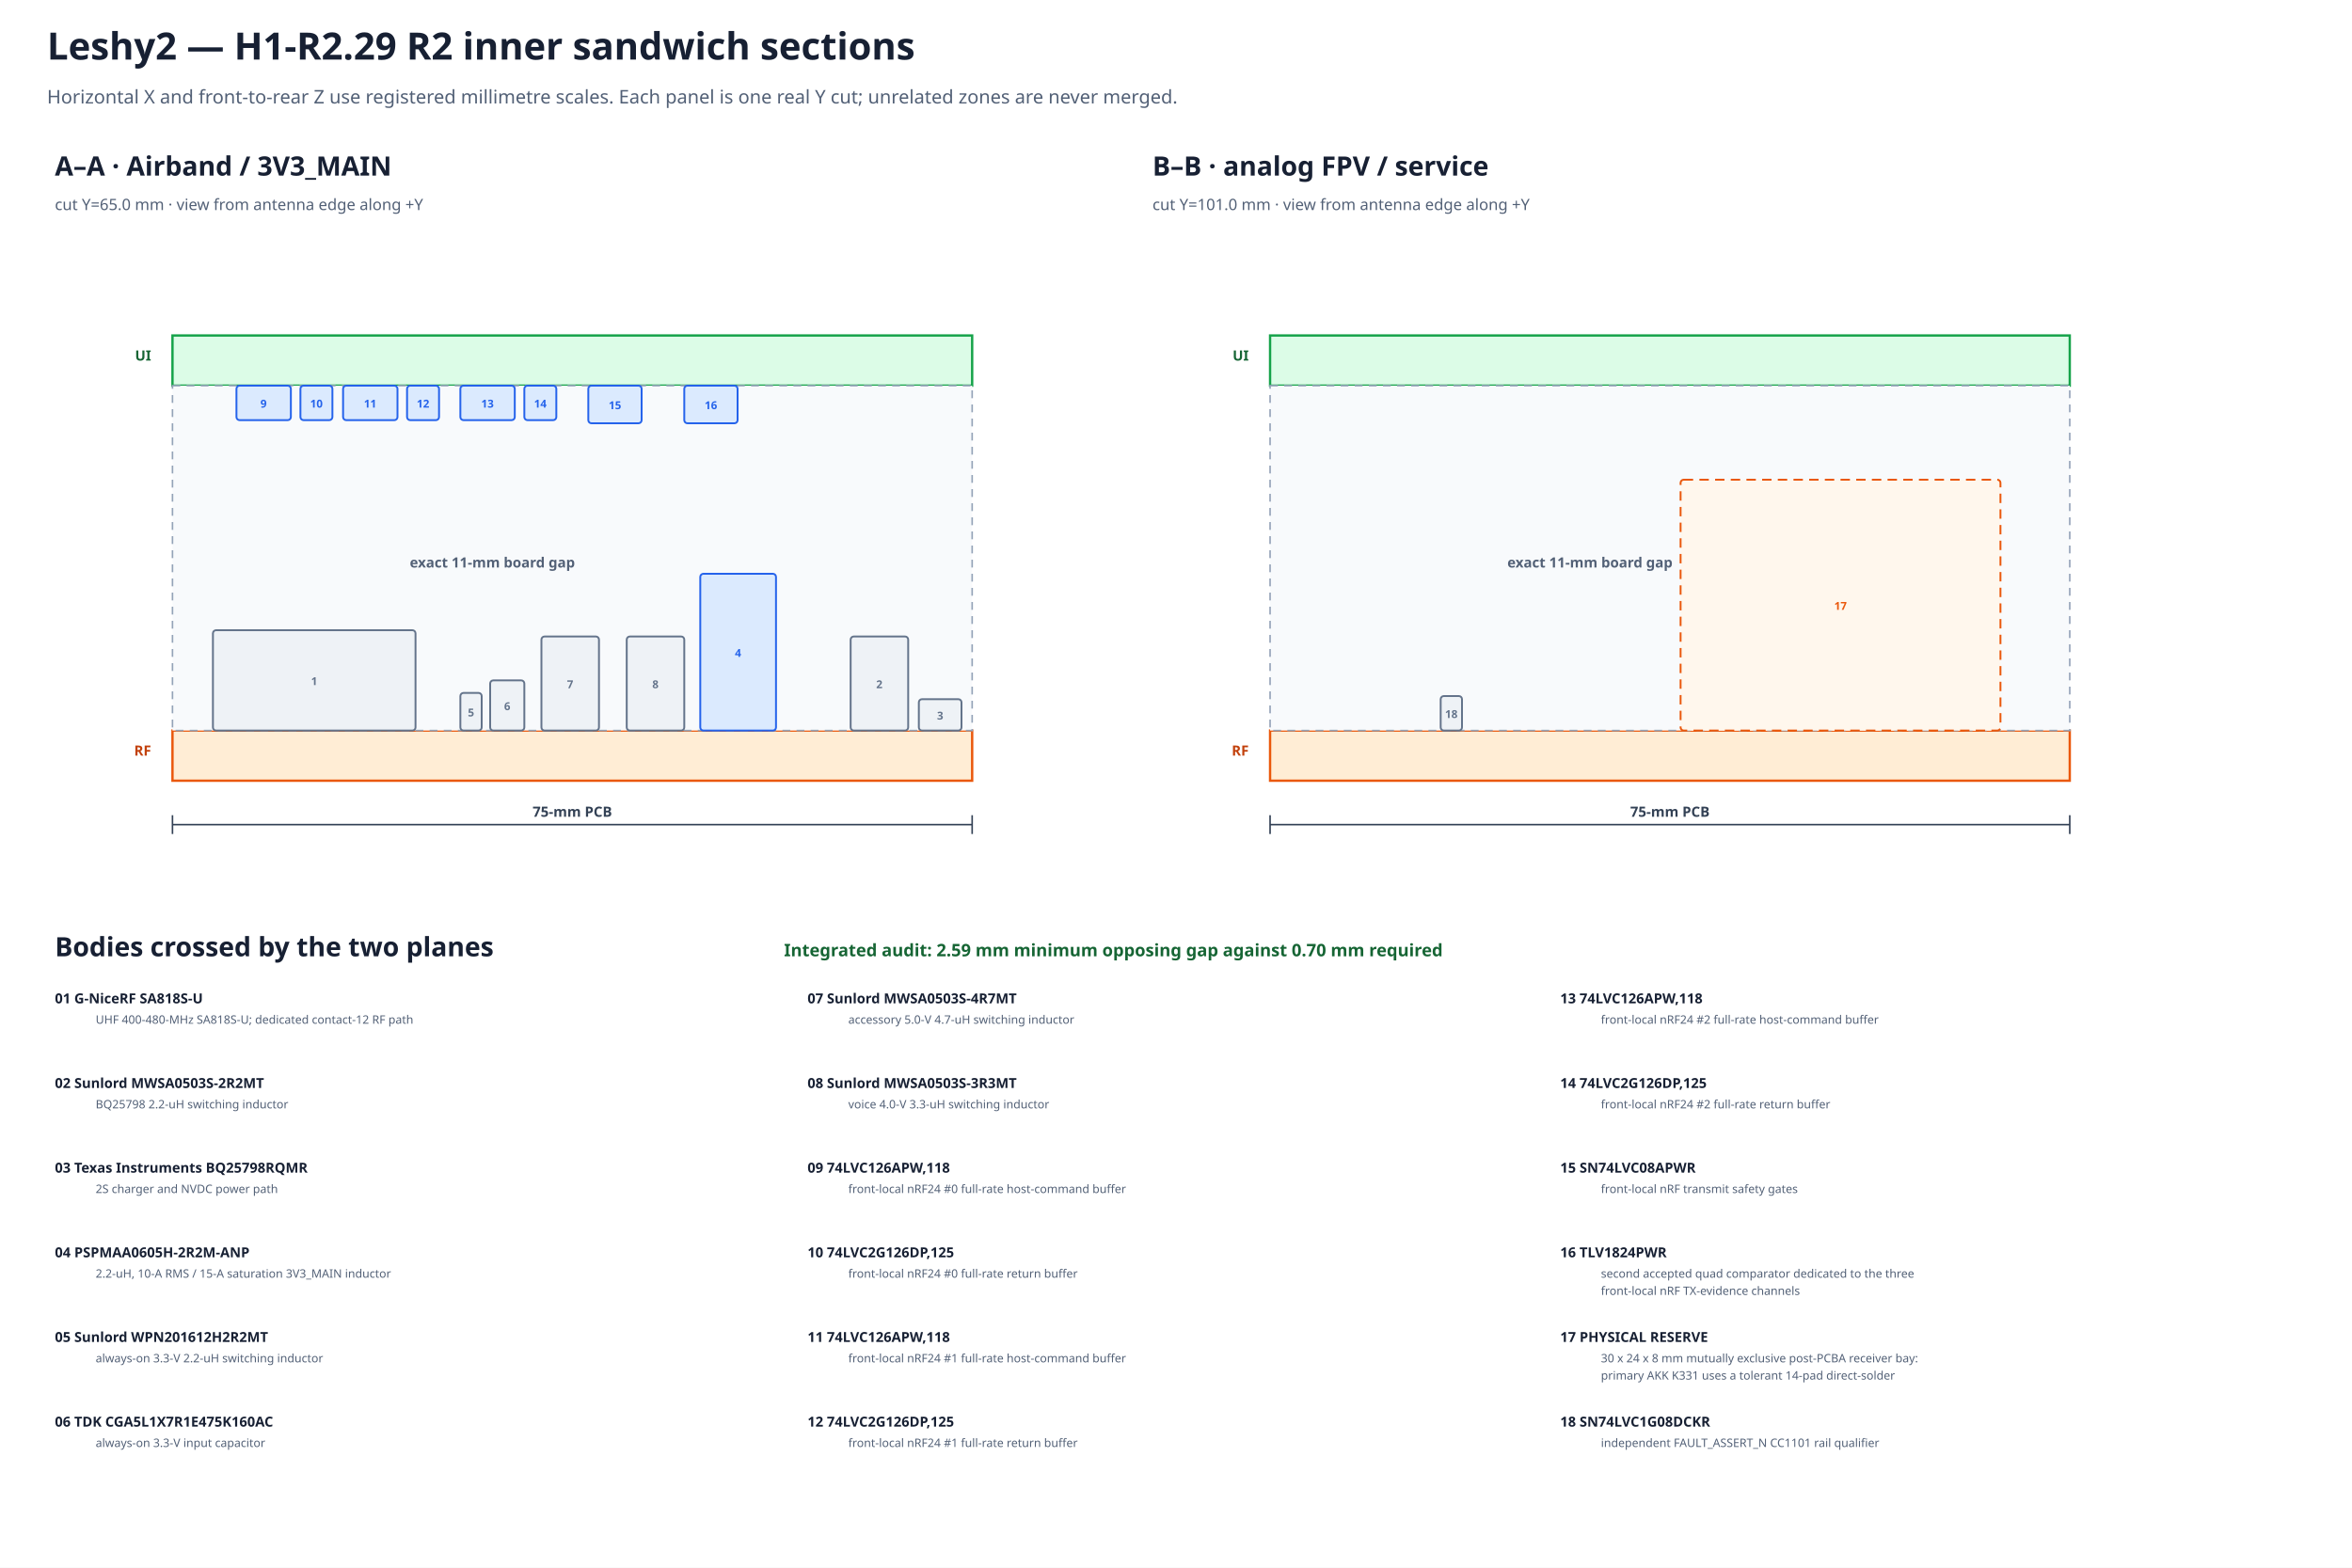
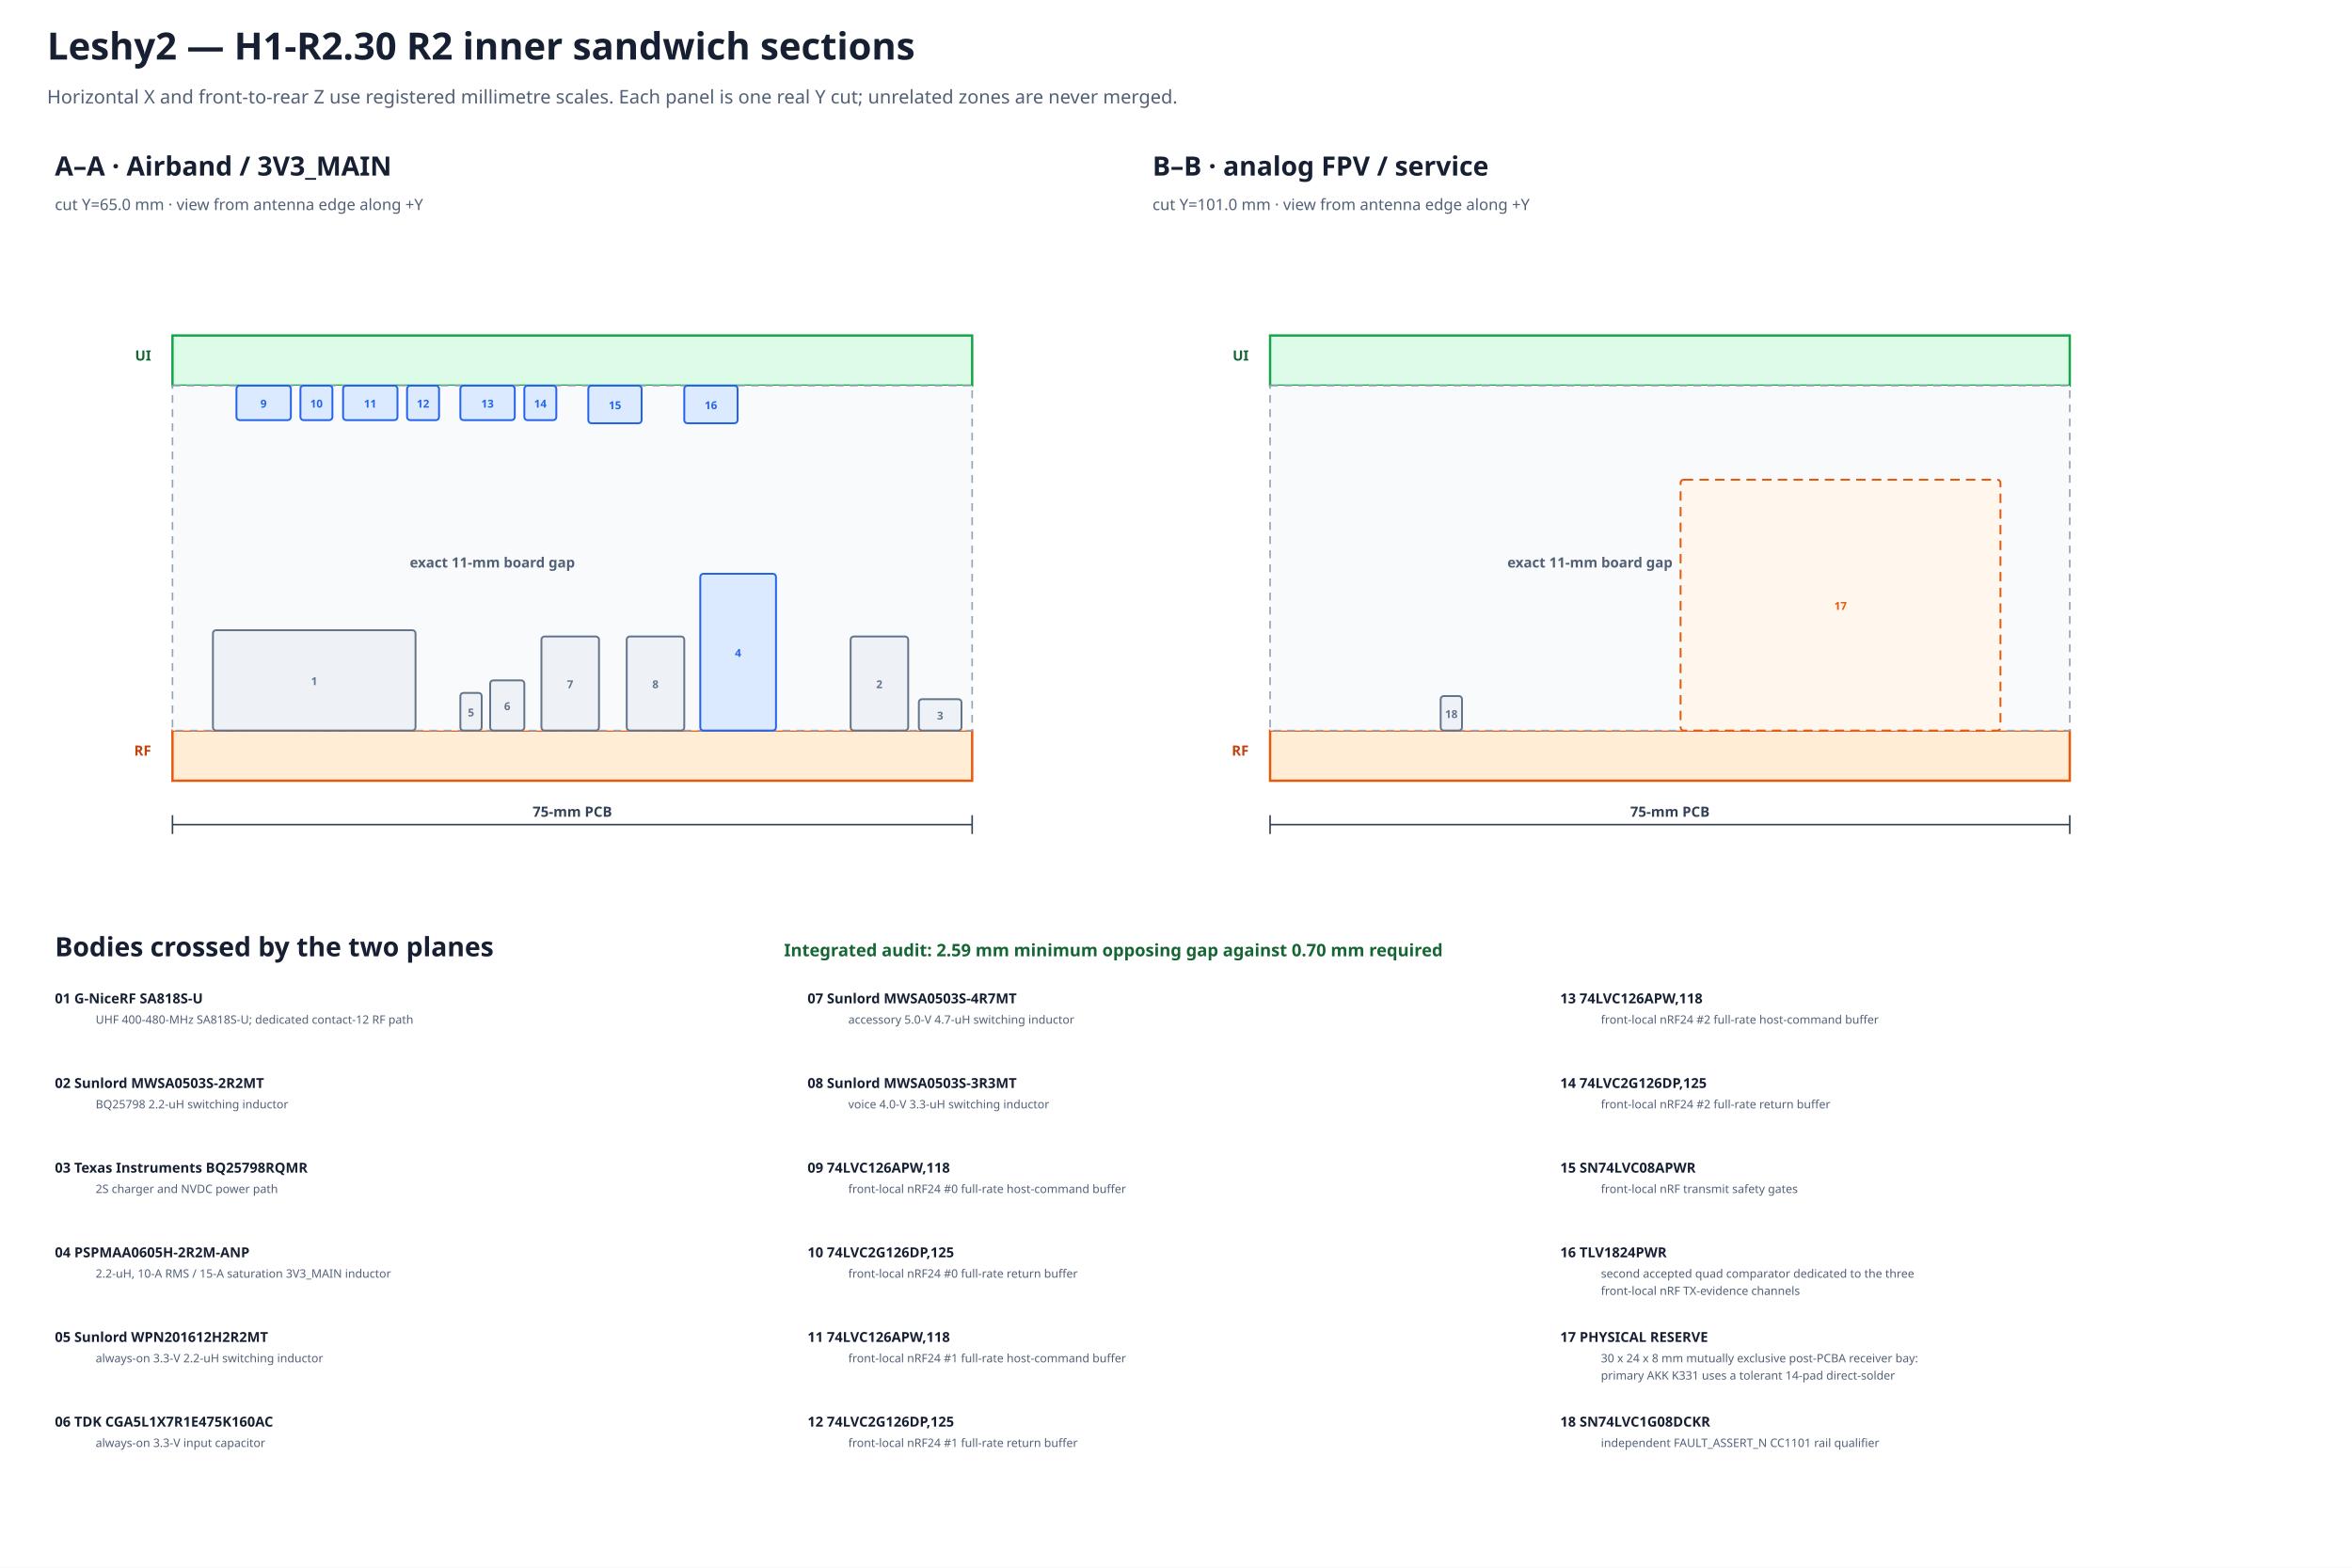
- <svg xmlns="http://www.w3.org/2000/svg" width="1500" height="1000" viewBox="0 0 1500 1000" data-marker="H1-R2.29" data-view="true-x-z-sections">
+ <svg xmlns="http://www.w3.org/2000/svg" width="1500" height="1000" viewBox="0 0 1500 1000" data-marker="H1-R2.30" data-view="true-x-z-sections">
  <rect width="100%" height="100%" fill="#ffffff" />
-   <text x="30.0" y="38.0" font-family="sans-serif" font-size="24" font-weight="bold" text-anchor="start" fill="#172033">Leshy2 — H1-R2.29 R2 inner sandwich sections</text>
+   <text x="30.0" y="38.0" font-family="sans-serif" font-size="24" font-weight="bold" text-anchor="start" fill="#172033">Leshy2 — H1-R2.30 R2 inner sandwich sections</text>
  <text x="30.0" y="66.0" font-family="sans-serif" font-size="12" font-weight="normal" text-anchor="start" fill="#526076">Horizontal X and front-to-rear Z use registered millimetre scales. Each panel is one real Y cut; unrelated zones are never merged.</text>
  <text x="35.0" y="112.0" font-family="sans-serif" font-size="17" font-weight="bold" text-anchor="start" fill="#172033">A–A · Airband / 3V3_MAIN</text>
  <text x="35.0" y="134.0" font-family="sans-serif" font-size="10" font-weight="normal" text-anchor="start" fill="#526076">cut Y=65.0 mm · view from antenna edge along +Y</text>
  <rect x="110.0" y="214.0" width="510.0" height="32.0" fill="#dcfce7" stroke="#16a34a" stroke-width="1.5" data-board="ui" />
  <rect x="110.0" y="466.0" width="510.0" height="32.0" fill="#ffedd5" stroke="#ea580c" stroke-width="1.5" data-board="rf" />
  <rect x="110.0" y="246.0" width="510.0" height="220.0" fill="#f8fafc" stroke="#94a3b8" stroke-dasharray="5 4" />
  <text x="96.4" y="230.0" font-family="sans-serif" font-size="9" font-weight="bold" text-anchor="end" fill="#166534">UI</text>
  <text x="96.4" y="482.0" font-family="sans-serif" font-size="9" font-weight="bold" text-anchor="end" fill="#c2410c">RF</text>
  <text x="314.0" y="362.0" font-family="sans-serif" font-size="9" font-weight="bold" text-anchor="middle" fill="#526076">exact 11-mm board gap</text>
  <rect x="135.8" y="402.0" width="129.2" height="64.0" rx="2" fill="#eef2f6" stroke="#64748b" stroke-width="1.2" data-instance="voice" />
  <text x="200.4" y="437.0" font-family="sans-serif" font-size="7.0" font-weight="bold" text-anchor="middle" fill="#64748b">1</text>
  <rect x="542.5" y="406.0" width="36.7" height="60.0" rx="2" fill="#eef2f6" stroke="#64748b" stroke-width="1.2" data-instance="charger_inductor" />
  <text x="560.8" y="439.0" font-family="sans-serif" font-size="7.0" font-weight="bold" text-anchor="middle" fill="#64748b">2</text>
  <rect x="586.0" y="446.0" width="27.2" height="20.0" rx="2" fill="#eef2f6" stroke="#64748b" stroke-width="1.2" data-instance="nvdc_charger" />
  <text x="599.6" y="459.0" font-family="sans-serif" font-size="7.0" font-weight="bold" text-anchor="middle" fill="#64748b">3</text>
  <rect x="446.6" y="366.0" width="48.3" height="100.0" rx="2" fill="#dbeafe" stroke="#2563eb" stroke-width="1.2" data-instance="main_inductor_r2" />
  <text x="470.7" y="419.0" font-family="sans-serif" font-size="7.0" font-weight="bold" text-anchor="middle" fill="#2563eb">4</text>
  <rect x="293.6" y="442.0" width="13.6" height="24.0" rx="2" fill="#eef2f6" stroke="#64748b" stroke-width="1.2" data-instance="aon_inductor" />
  <text x="300.4" y="457.0" font-family="sans-serif" font-size="7.0" font-weight="bold" text-anchor="middle" fill="#64748b">5</text>
  <rect x="312.6" y="434.0" width="21.8" height="32.0" rx="2" fill="#eef2f6" stroke="#64748b" stroke-width="1.2" data-instance="aon_input_cap" />
  <text x="323.5" y="453.0" font-family="sans-serif" font-size="7.0" font-weight="bold" text-anchor="middle" fill="#64748b">6</text>
  <rect x="345.3" y="406.0" width="36.7" height="60.0" rx="2" fill="#eef2f6" stroke="#64748b" stroke-width="1.2" data-instance="ext_inductor" />
  <text x="363.6" y="439.0" font-family="sans-serif" font-size="7.0" font-weight="bold" text-anchor="middle" fill="#64748b">7</text>
  <rect x="399.7" y="406.0" width="36.7" height="60.0" rx="2" fill="#eef2f6" stroke="#64748b" stroke-width="1.2" data-instance="voice_inductor" />
  <text x="418.0" y="439.0" font-family="sans-serif" font-size="7.0" font-weight="bold" text-anchor="middle" fill="#64748b">8</text>
  <rect x="150.8" y="246.0" width="34.7" height="22.0" rx="2" fill="#dbeafe" stroke="#2563eb" stroke-width="1.2" data-instance="nrf0_host_buffer_r2" />
  <text x="168.1" y="260.0" font-family="sans-serif" font-size="7.0" font-weight="bold" text-anchor="middle" fill="#2563eb">9</text>
  <rect x="191.6" y="246.0" width="20.4" height="22.0" rx="2" fill="#dbeafe" stroke="#2563eb" stroke-width="1.2" data-instance="nrf0_return_buffer_r2" />
  <text x="201.8" y="260.0" font-family="sans-serif" font-size="7.0" font-weight="bold" text-anchor="middle" fill="#2563eb">10</text>
  <rect x="218.8" y="246.0" width="34.7" height="22.0" rx="2" fill="#dbeafe" stroke="#2563eb" stroke-width="1.2" data-instance="nrf1_host_buffer_r2" />
  <text x="236.1" y="260.0" font-family="sans-serif" font-size="7.0" font-weight="bold" text-anchor="middle" fill="#2563eb">11</text>
  <rect x="259.6" y="246.0" width="20.4" height="22.0" rx="2" fill="#dbeafe" stroke="#2563eb" stroke-width="1.2" data-instance="nrf1_return_buffer_r2" />
  <text x="269.8" y="260.0" font-family="sans-serif" font-size="7.0" font-weight="bold" text-anchor="middle" fill="#2563eb">12</text>
  <rect x="293.6" y="246.0" width="34.7" height="22.0" rx="2" fill="#dbeafe" stroke="#2563eb" stroke-width="1.2" data-instance="nrf2_host_buffer_r2" />
  <text x="310.9" y="260.0" font-family="sans-serif" font-size="7.0" font-weight="bold" text-anchor="middle" fill="#2563eb">13</text>
  <rect x="334.4" y="246.0" width="20.4" height="22.0" rx="2" fill="#dbeafe" stroke="#2563eb" stroke-width="1.2" data-instance="nrf2_return_buffer_r2" />
  <text x="344.6" y="260.0" font-family="sans-serif" font-size="7.0" font-weight="bold" text-anchor="middle" fill="#2563eb">14</text>
  <rect x="375.2" y="246.0" width="34.0" height="24.0" rx="2" fill="#dbeafe" stroke="#2563eb" stroke-width="1.2" data-instance="safe_gate_a_r2" />
  <text x="392.2" y="261.0" font-family="sans-serif" font-size="7.0" font-weight="bold" text-anchor="middle" fill="#2563eb">15</text>
  <rect x="436.4" y="246.0" width="34.0" height="24.0" rx="2" fill="#dbeafe" stroke="#2563eb" stroke-width="1.2" data-instance="nrf_evidence_cmp_r2" />
  <text x="453.4" y="261.0" font-family="sans-serif" font-size="7.0" font-weight="bold" text-anchor="middle" fill="#2563eb">16</text>
  <line x1="110.0" y1="526.0" x2="620.0" y2="526.0" stroke="#334155" />
  <line x1="110.0" y1="520.0" x2="110.0" y2="532.0" stroke="#334155" />
  <line x1="620.0" y1="520.0" x2="620.0" y2="532.0" stroke="#334155" />
  <text x="365.0" y="521.0" font-family="sans-serif" font-size="9" font-weight="bold" text-anchor="middle" fill="#334155">75-mm PCB</text>
  <text x="735.0" y="112.0" font-family="sans-serif" font-size="17" font-weight="bold" text-anchor="start" fill="#172033">B–B · analog FPV / service</text>
  <text x="735.0" y="134.0" font-family="sans-serif" font-size="10" font-weight="normal" text-anchor="start" fill="#526076">cut Y=101.0 mm · view from antenna edge along +Y</text>
  <rect x="810.0" y="214.0" width="510.0" height="32.0" fill="#dcfce7" stroke="#16a34a" stroke-width="1.5" data-board="ui" />
  <rect x="810.0" y="466.0" width="510.0" height="32.0" fill="#ffedd5" stroke="#ea580c" stroke-width="1.5" data-board="rf" />
  <rect x="810.0" y="246.0" width="510.0" height="220.0" fill="#f8fafc" stroke="#94a3b8" stroke-dasharray="5 4" />
  <text x="796.4" y="230.0" font-family="sans-serif" font-size="9" font-weight="bold" text-anchor="end" fill="#166534">UI</text>
  <text x="796.4" y="482.0" font-family="sans-serif" font-size="9" font-weight="bold" text-anchor="end" fill="#c2410c">RF</text>
  <text x="1014.0" y="362.0" font-family="sans-serif" font-size="9" font-weight="bold" text-anchor="middle" fill="#526076">exact 11-mm board gap</text>
  <rect x="1071.8" y="306.0" width="204.0" height="160.0" rx="2" fill="#fff7ed" stroke="#ea580c" stroke-width="1.2" stroke-dasharray="6 4" data-instance="fpv_receiver_bay" />
  <text x="1173.8" y="389.0" font-family="sans-serif" font-size="7.0" font-weight="bold" text-anchor="middle" fill="#ea580c">17</text>
  <rect x="918.8" y="444.0" width="13.6" height="22.0" rx="2" fill="#eef2f6" stroke="#64748b" stroke-width="1.2" data-instance="cc_backup_gate" />
  <text x="925.6" y="458.0" font-family="sans-serif" font-size="7.0" font-weight="bold" text-anchor="middle" fill="#64748b">18</text>
  <line x1="810.0" y1="526.0" x2="1320.0" y2="526.0" stroke="#334155" />
  <line x1="810.0" y1="520.0" x2="810.0" y2="532.0" stroke="#334155" />
  <line x1="1320.0" y1="520.0" x2="1320.0" y2="532.0" stroke="#334155" />
  <text x="1065.0" y="521.0" font-family="sans-serif" font-size="9" font-weight="bold" text-anchor="middle" fill="#334155">75-mm PCB</text>
  <text x="35.0" y="610.0" font-family="sans-serif" font-size="17" font-weight="bold" text-anchor="start" fill="#172033">Bodies crossed by the two planes</text>
  <text x="500.0" y="610.0" font-family="sans-serif" font-size="11" font-weight="bold" text-anchor="start" fill="#166534">Integrated audit: 2.59 mm minimum opposing gap against 0.70 mm required</text>
  <text x="35.0" y="640.0" font-family="sans-serif" font-size="8.8" font-weight="bold" text-anchor="start" fill="#172033">01  G-NiceRF SA818S-U</text>
  <text x="61.0" y="653.0" font-family="sans-serif" font-size="7.4" font-weight="normal" text-anchor="start" fill="#526076">UHF 400-480-MHz SA818S-U; dedicated contact-12 RF path</text>
  <text x="35.0" y="694.0" font-family="sans-serif" font-size="8.8" font-weight="bold" text-anchor="start" fill="#172033">02  Sunlord MWSA0503S-2R2MT</text>
  <text x="61.0" y="707.0" font-family="sans-serif" font-size="7.4" font-weight="normal" text-anchor="start" fill="#526076">BQ25798 2.2-uH switching inductor</text>
  <text x="35.0" y="748.0" font-family="sans-serif" font-size="8.8" font-weight="bold" text-anchor="start" fill="#172033">03  Texas Instruments BQ25798RQMR</text>
  <text x="61.0" y="761.0" font-family="sans-serif" font-size="7.4" font-weight="normal" text-anchor="start" fill="#526076">2S charger and NVDC power path</text>
  <text x="35.0" y="802.0" font-family="sans-serif" font-size="8.8" font-weight="bold" text-anchor="start" fill="#172033">04  PSPMAA0605H-2R2M-ANP</text>
  <text x="61.0" y="815.0" font-family="sans-serif" font-size="7.4" font-weight="normal" text-anchor="start" fill="#526076">2.2-uH, 10-A RMS / 15-A saturation 3V3_MAIN inductor</text>
  <text x="35.0" y="856.0" font-family="sans-serif" font-size="8.8" font-weight="bold" text-anchor="start" fill="#172033">05  Sunlord WPN201612H2R2MT</text>
  <text x="61.0" y="869.0" font-family="sans-serif" font-size="7.4" font-weight="normal" text-anchor="start" fill="#526076">always-on 3.3-V 2.2-uH switching inductor</text>
  <text x="35.0" y="910.0" font-family="sans-serif" font-size="8.8" font-weight="bold" text-anchor="start" fill="#172033">06  TDK CGA5L1X7R1E475K160AC</text>
  <text x="61.0" y="923.0" font-family="sans-serif" font-size="7.4" font-weight="normal" text-anchor="start" fill="#526076">always-on 3.3-V input capacitor</text>
  <text x="515.0" y="640.0" font-family="sans-serif" font-size="8.8" font-weight="bold" text-anchor="start" fill="#172033">07  Sunlord MWSA0503S-4R7MT</text>
  <text x="541.0" y="653.0" font-family="sans-serif" font-size="7.4" font-weight="normal" text-anchor="start" fill="#526076">accessory 5.0-V 4.7-uH switching inductor</text>
  <text x="515.0" y="694.0" font-family="sans-serif" font-size="8.8" font-weight="bold" text-anchor="start" fill="#172033">08  Sunlord MWSA0503S-3R3MT</text>
  <text x="541.0" y="707.0" font-family="sans-serif" font-size="7.4" font-weight="normal" text-anchor="start" fill="#526076">voice 4.0-V 3.3-uH switching inductor</text>
  <text x="515.0" y="748.0" font-family="sans-serif" font-size="8.8" font-weight="bold" text-anchor="start" fill="#172033">09  74LVC126APW,118</text>
  <text x="541.0" y="761.0" font-family="sans-serif" font-size="7.4" font-weight="normal" text-anchor="start" fill="#526076">front-local nRF24 #0 full-rate host-command buffer</text>
  <text x="515.0" y="802.0" font-family="sans-serif" font-size="8.8" font-weight="bold" text-anchor="start" fill="#172033">10  74LVC2G126DP,125</text>
  <text x="541.0" y="815.0" font-family="sans-serif" font-size="7.4" font-weight="normal" text-anchor="start" fill="#526076">front-local nRF24 #0 full-rate return buffer</text>
  <text x="515.0" y="856.0" font-family="sans-serif" font-size="8.8" font-weight="bold" text-anchor="start" fill="#172033">11  74LVC126APW,118</text>
  <text x="541.0" y="869.0" font-family="sans-serif" font-size="7.4" font-weight="normal" text-anchor="start" fill="#526076">front-local nRF24 #1 full-rate host-command buffer</text>
  <text x="515.0" y="910.0" font-family="sans-serif" font-size="8.8" font-weight="bold" text-anchor="start" fill="#172033">12  74LVC2G126DP,125</text>
  <text x="541.0" y="923.0" font-family="sans-serif" font-size="7.4" font-weight="normal" text-anchor="start" fill="#526076">front-local nRF24 #1 full-rate return buffer</text>
  <text x="995.0" y="640.0" font-family="sans-serif" font-size="8.8" font-weight="bold" text-anchor="start" fill="#172033">13  74LVC126APW,118</text>
  <text x="1021.0" y="653.0" font-family="sans-serif" font-size="7.4" font-weight="normal" text-anchor="start" fill="#526076">front-local nRF24 #2 full-rate host-command buffer</text>
  <text x="995.0" y="694.0" font-family="sans-serif" font-size="8.8" font-weight="bold" text-anchor="start" fill="#172033">14  74LVC2G126DP,125</text>
  <text x="1021.0" y="707.0" font-family="sans-serif" font-size="7.4" font-weight="normal" text-anchor="start" fill="#526076">front-local nRF24 #2 full-rate return buffer</text>
  <text x="995.0" y="748.0" font-family="sans-serif" font-size="8.8" font-weight="bold" text-anchor="start" fill="#172033">15  SN74LVC08APWR</text>
  <text x="1021.0" y="761.0" font-family="sans-serif" font-size="7.4" font-weight="normal" text-anchor="start" fill="#526076">front-local nRF transmit safety gates</text>
  <text x="995.0" y="802.0" font-family="sans-serif" font-size="8.8" font-weight="bold" text-anchor="start" fill="#172033">16  TLV1824PWR</text>
  <text x="1021.0" y="815.0" font-family="sans-serif" font-size="7.4" font-weight="normal" text-anchor="start" fill="#526076">second accepted quad comparator dedicated to the three</text>
  <text x="1021.0" y="826.0" font-family="sans-serif" font-size="7.4" font-weight="normal" text-anchor="start" fill="#526076">front-local nRF TX-evidence channels</text>
  <text x="995.0" y="856.0" font-family="sans-serif" font-size="8.8" font-weight="bold" text-anchor="start" fill="#172033">17  PHYSICAL RESERVE</text>
  <text x="1021.0" y="869.0" font-family="sans-serif" font-size="7.4" font-weight="normal" text-anchor="start" fill="#526076">30 x 24 x 8 mm mutually exclusive post-PCBA receiver bay:</text>
  <text x="1021.0" y="880.0" font-family="sans-serif" font-size="7.4" font-weight="normal" text-anchor="start" fill="#526076">primary AKK K331 uses a tolerant 14-pad direct-solder</text>
  <text x="995.0" y="910.0" font-family="sans-serif" font-size="8.8" font-weight="bold" text-anchor="start" fill="#172033">18  SN74LVC1G08DCKR</text>
  <text x="1021.0" y="923.0" font-family="sans-serif" font-size="7.4" font-weight="normal" text-anchor="start" fill="#526076">independent FAULT_ASSERT_N CC1101 rail qualifier</text>
</svg>
